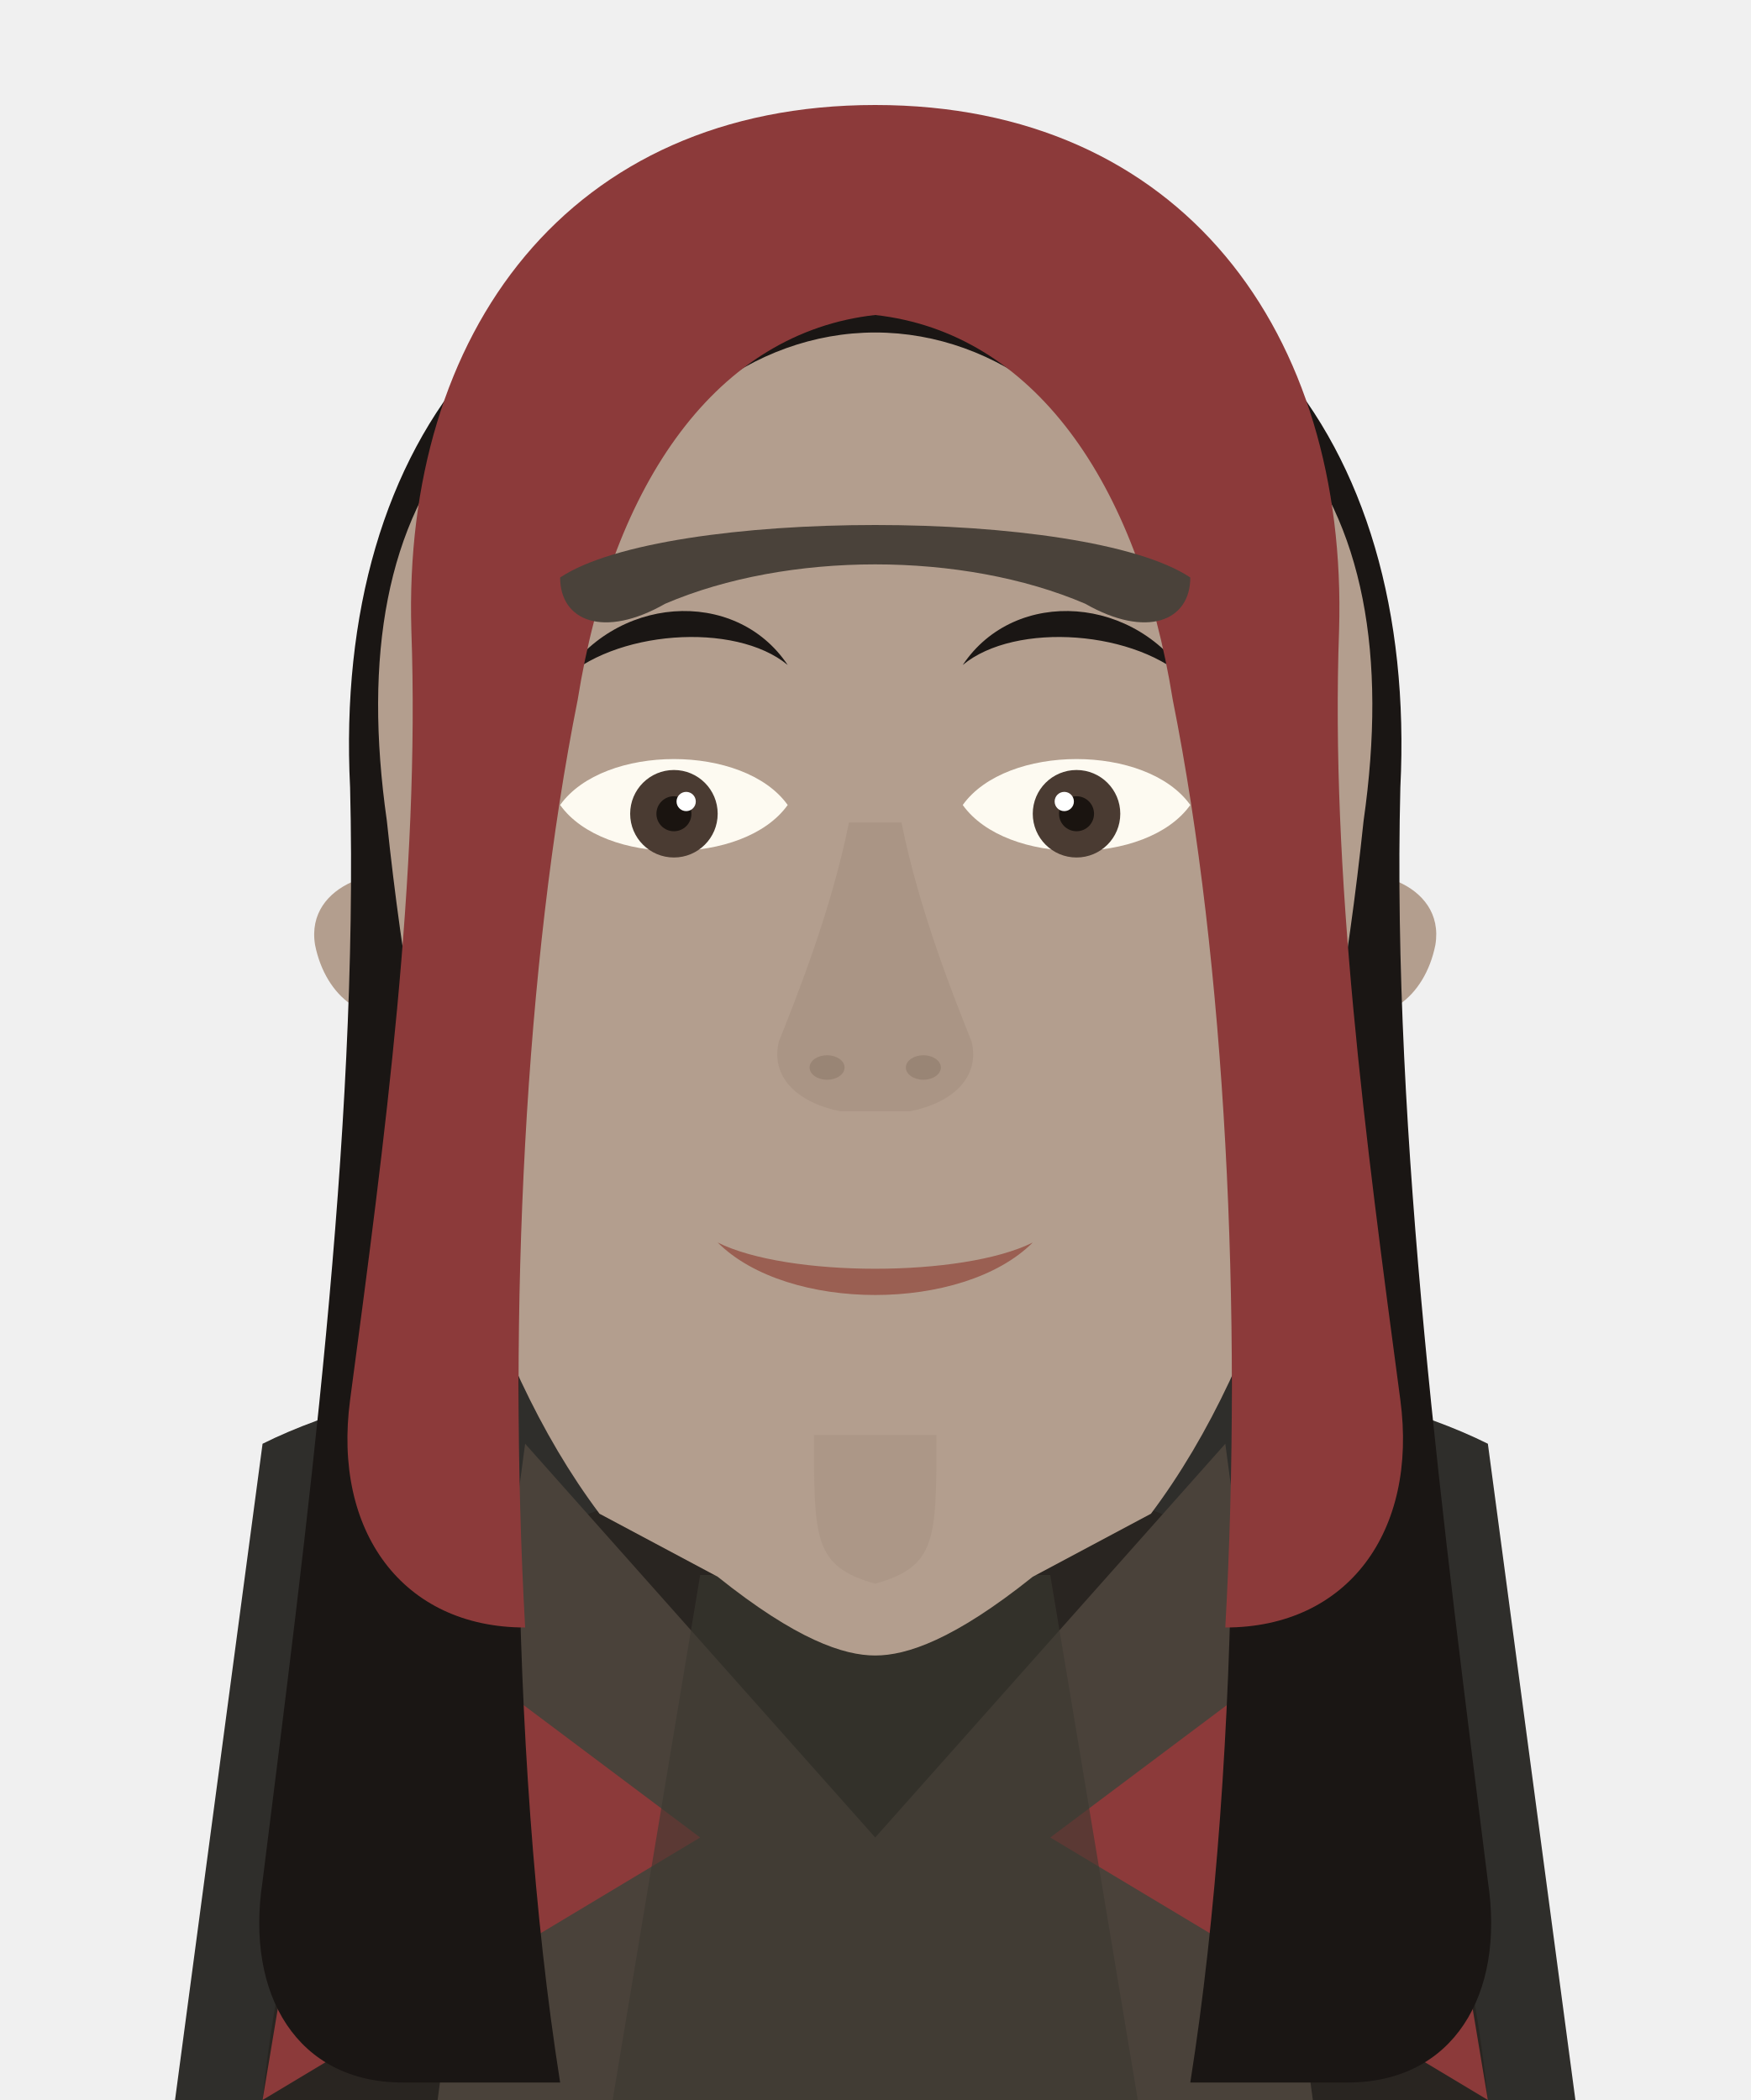
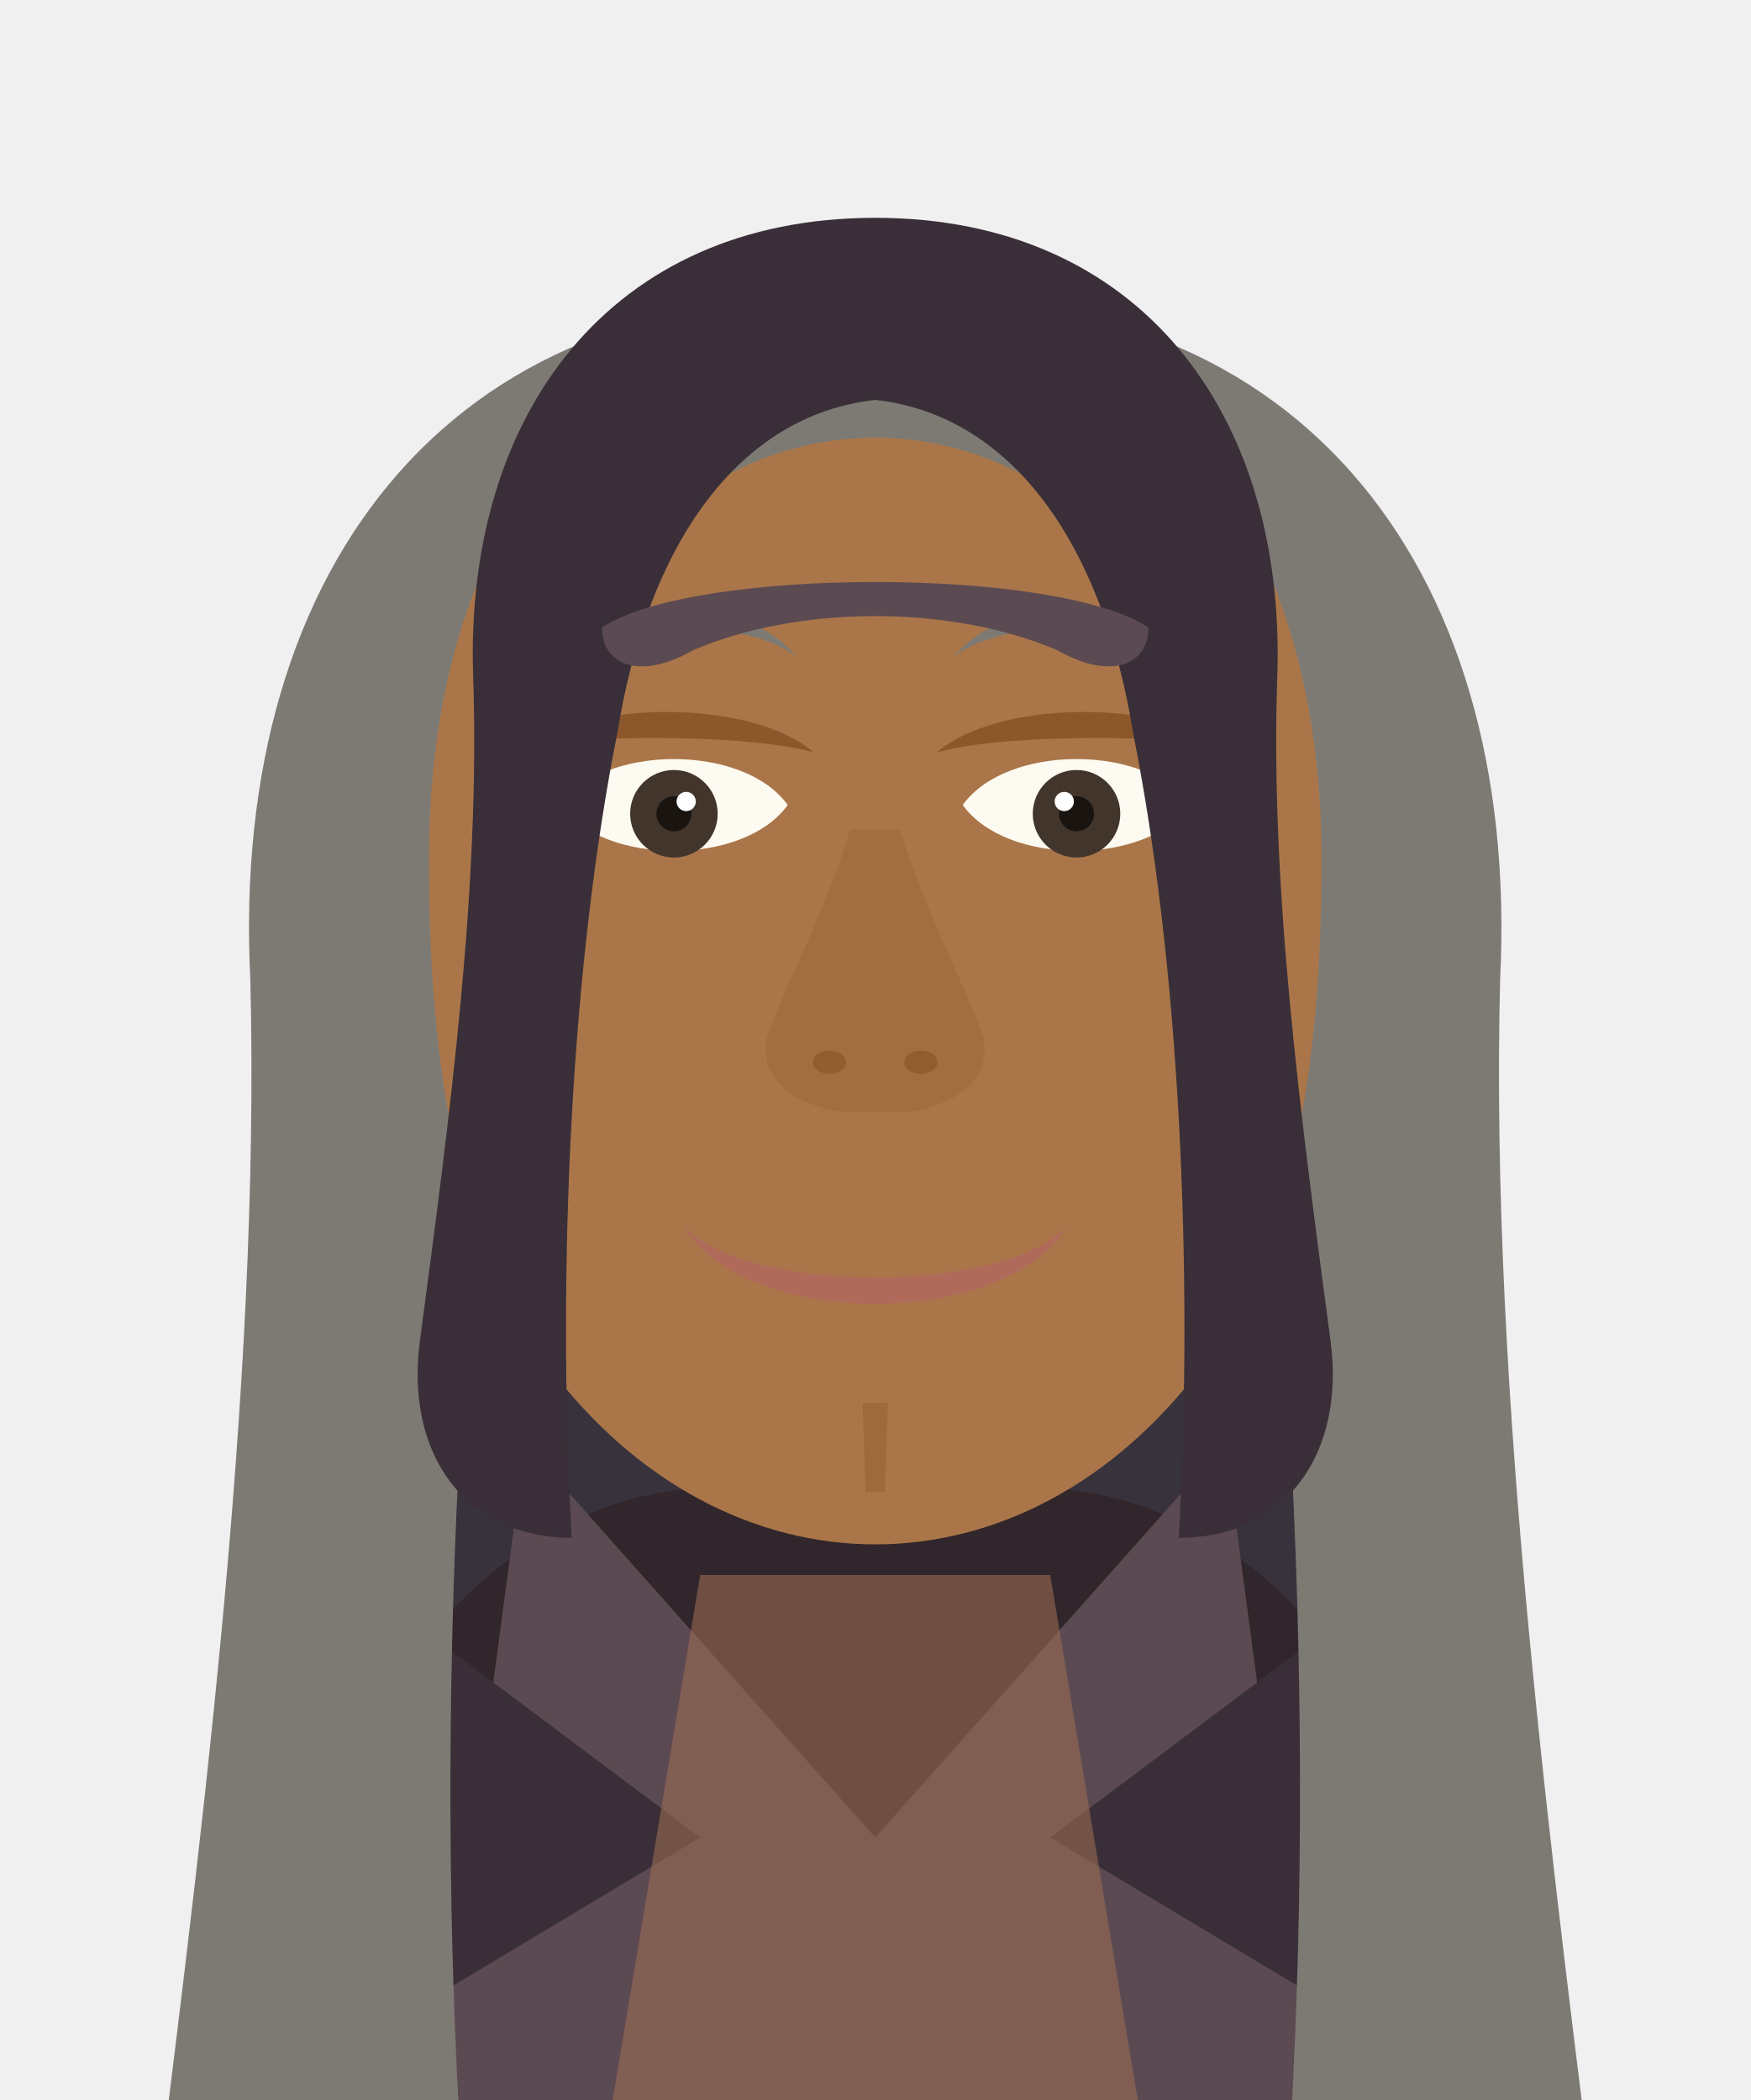
<svg xmlns="http://www.w3.org/2000/svg" viewBox="0 0 200 240" width="100%" height="100%">
-   <path d="M82,145 L82,185 C90,195 110,195 118,185 L118,145 Z" fill="#b39e8e" />
-   <path d="M82,145 L82,165 C90,175 110,175 118,165 L118,145 Z" fill="#958070" opacity="0.5" />
-   <path d="M30,240 C35,190 60,170 82,170 L118,170 C140,170 165,190 170,240 Z" fill="#b39e8e" />
-   <path d="M20,240 L30,165 C60,150 140,150 170,165 L180,240 Z" fill="#1a1815" opacity="0.9" />
-   <path d="M50,240 L60,165 L100,210 L140,165 L150,240 Z" fill="#4a423a" />
-   <path d="M30,240 L40,180 L80,210 L30,240 Z" fill="#8c3a3a" />
-   <path d="M170,240 L160,180 L120,210 L170,240 Z" fill="#8c3a3a" />
-   <path d="M70,240 L80,180 L120,180 L130,240 Z" fill="#3b3831" opacity="0.6" />
-   <g transform="translate(48, 108) scale(0.6) translate(-48, -108)">
-     <path d="M48,96 C42,92 26,96 28,108 C30,118 38,124 46,120 C48,114 48,105 48,96 Z" fill="#b39e8e" />
+   <path d="M82,145 L82,185 C90,195 110,195 118,185 L118,145 Z" fill="#aa7649" />
+   <path d="M82,145 L82,165 C90,175 110,175 118,165 L118,145 Z" fill="#8c582b" opacity="0.5" />
+   <path d="M30,240 C35,190 60,170 82,170 L118,170 C140,170 165,190 170,240 Z" fill="#aa7649" />
+   <path d="M20,240 L30,165 C60,150 140,150 170,165 L180,240 Z" fill="#241d28" opacity="0.9" />
+   <path d="M50,240 L60,165 L100,210 L140,165 L150,240 Z" fill="#5c4a52" />
+   <path d="M30,240 L40,180 L80,210 L30,240 Z" fill="#3a2f38" />
+   <path d="M170,240 L160,180 L120,210 L170,240 Z" fill="#3a2f38" />
+   <path d="M70,240 L80,180 L120,180 L130,240 Z" fill="#9a6a52" opacity="0.6" />
+   <g transform="translate(100,100) scale(0.85) translate(-100,-100)">
+     <g transform="translate(48,95) scale(0.7) translate(-48,-95)">
+       <path d="M48,95 C42,95 34,95 34,105 C34,115 42,122 48,118 C54,122 62,115 62,105 C62,95 54,95 48,95 Z" fill="#aa7649" />
+     </g>
+     <g transform="translate(152,95) scale(0.7) translate(-152,-95)">
+       <path d="M152,95 C158,95 166,95 166,105 C166,115 158,122 152,118 C146,122 138,115 138,105 C138,95 146,95 152,95 Z" fill="#aa7649" />
+     </g>
  </g>
-   <g transform="translate(152, 108) scale(0.6) translate(-152, -108)">
-     <path d="M152,96 C158,92 174,96 172,108 C170,118 162,124 154,120 C152,114 152,105 152,96 Z" fill="#b39e8e" />
+   <g transform="translate(100,100) scale(0.85) translate(-100,-100)">
+     <g transform="translate(100,30) scale(1.4) translate(-100,-30)">
+       <path d="M100,25 C60,22 38,50 40,90 C41,130 35,175 30,215 C28,228 34,238 46,238 L64,238 C58,200 58,150 62,110 C64,80 78,55 100,50 C122,55 136,80 138,110 C142,150 142,200 136,238 L154,238 C166,238 172,228 170,215 C165,175 159,130 160,90 C162,50 140,22 100,25 Z" fill="#7d7a74" />
+     </g>
  </g>
-   <path d="M100,25 C60,22 38,50 40,90 C41,130 35,175 30,215 C28,228 34,238 46,238 L64,238 C58,200 58,150 62,110 C64,80 78,55 100,50 C122,55 136,80 138,110 C142,150 142,200 136,238 L154,238 C166,238 172,228 170,215 C165,175 159,130 160,90 C162,50 140,22 100,25 Z" fill="#1a1614" />
-   <g transform="translate(100, 110) scale(0.9) translate(-100, -110)">
-     <path d="M100,25 C150,25 168,50 162,92 C158,130 150,160 135,180 L120,188 C110,196 104,198 100,198 C96,198 90,196 80,188 L65,180 C50,160 42,130 38,92 C32,50 50,25 100,25 Z" fill="#b39e8e" />
+   <g transform="translate(100,100) scale(0.85) translate(-100,-100)">
+     <path d="M100,25 C140,25 160,56 160,98 C160,126 156,150 144,166 C132,182 116,190 100,190 C84,190 68,182 56,166 C44,150 40,126 40,98 C40,56 60,25 100,25 Z" fill="#aa7649" />
  </g>
-   <g transform="translate(100, 110) scale(1) translate(-100, -110)">
-     <path d="M93,164 L107,164 C107,176 107,179 100,181 C93,179 93,176 93,164 Z" fill="#978272" opacity="0.25" />
+   <g transform="translate(100,100) scale(0.85) translate(-100,-100)">
+     <path d="M84,163 L116,163 C116,174 111,182 100,185 C89,182 84,174 84,163 Z" fill="#aa7649" />
+     <path d="M98.3,171 L101.7,171 L101.3,183 L98.7,183 Z" fill="#8e5a2d" opacity="0.45" />
  </g>
-   <path d="M82,142 C90,146 110,146 118,142 C110,150 90,150 82,142 Z" fill="#9a5f52" />
-   <g transform="translate(100,110) scale(1) translate(-100,-110)">
-     <path d="M97,94 C95,104 91,114 89,119 C88,123 91,126 96,127 L104,127 C109,126 112,123 111,119 C109,114 105,104 103,94 Z" fill="#978272" opacity="0.32" />
-     <ellipse cx="94.5" cy="122" rx="2" ry="1.4" fill="#978272" opacity="0.85" />
-     <ellipse cx="105.5" cy="122" rx="2" ry="1.4" fill="#978272" opacity="0.85" />
+   <g transform="translate(100,100) scale(0.85) translate(-100,-100)" />
+   <path d="M78,140 C85,152 115,152 122,140 C115,148 85,148 78,140 Z" fill="#b06a5a" />
+   <g transform="translate(100,110) scale(0.95) translate(-100,-110)">
+     <path d="M97,94 C94,104 89,113 87,119 C86,124 90,127 96,128 L104,128 C110,127 114,124 113,119 C111,113 106,104 103,94 Z" fill="#8e5a2d" opacity="0.32" />
+     <ellipse cx="94.5" cy="122" rx="2" ry="1.4" fill="#8e5a2d" opacity="0.85" />
+     <ellipse cx="105.5" cy="122" rx="2" ry="1.4" fill="#8e5a2d" opacity="0.85" />
  </g>
-   <path d="M64,78 C70,68 84,67 90,76 C84,71 70,72 64,78 Z" fill="#1a1614" />
+   <path d="M62,80 C69,68 84,67 91,75 C84,70 69,71 62,80 Z" fill="#7d7a74" />
  <g transform="translate(200,0) scale(-1,1)">
-     <path d="M64,78 C70,68 84,67 90,76 C84,71 70,72 64,78 Z" fill="#1a1614" />
+     <path d="M62,80 C69,68 84,67 91,75 C84,70 69,71 62,80 Z" fill="#7d7a74" />
  </g>
  <path d="M64,92 C69,85 85,85 90,92 C85,99 69,99 64,92 Z" fill="#fdfaf1" />
-   <circle cx="77" cy="93" r="5" fill="#4a3b32" />
+   <circle cx="77" cy="93" r="5" fill="#42352b" />
  <circle cx="77" cy="93" r="2" fill="#1a1410" />
  <circle cx="78.4" cy="91.6" r="1.1" fill="#ffffff" />
+   <path d="M61,85 C68,80 86,80 93,86 C86,84 70,84 61,85 Z" fill="#8c582b" />
  <g transform="translate(200,0) scale(-1,1)">
    <path d="M64,92 C69,85 85,85 90,92 C85,99 69,99 64,92 Z" fill="#fdfaf1" />
-     <circle cx="77" cy="93" r="5" fill="#4a3b32" />
+     <circle cx="77" cy="93" r="5" fill="#42352b" />
    <circle cx="77" cy="93" r="2" fill="#1a1410" />
    <circle cx="78.4" cy="91.6" r="1.1" fill="#ffffff" />
+     <path d="M61,85 C68,80 86,80 93,86 C86,84 70,84 61,85 Z" fill="#8c582b" />
  </g>
-   <path d="M100,26 C132,26 148,46 147,72 C147,62 142,54 135,50 C136,56 134,61 131,63 C127,48 114,38 100,38 C86,38 73,48 69,63 C66,61 64,56 65,50 C58,54 53,62 53,72 C52,46 68,26 100,26 Z" fill="#1a1614" />
-   <path d="M100,12 C65,12 46,38 47,72 C48,100 44,130 40,160 C38,175 46,186 60,186 C58,150 60,110 66,80 C70,55 82,38 100,36 C118,38 130,55 134,80 C140,110 142,150 140,186 C154,186 162,175 160,160 C156,130 152,100 153,72 C154,38 135,12 100,12 Z" fill="#8c3a3a" />
-   <path d="M64,66 C76,58 124,58 136,66 C136,71 131,73 124,69 C110,63 90,63 76,69 C69,73 64,71 64,66 Z" fill="#4a423a" />
+   <g transform="translate(100,100) scale(0.85) translate(-100,-100)">
+     <g transform="translate(100,30) scale(1.4) translate(-100,-30)">
+       <path d="M100,26 C132,26 148,46 147,72 C147,62 142,54 135,50 C136,56 134,61 131,63 C127,48 114,38 100,38 C86,38 73,48 69,63 C66,61 64,56 65,50 C58,54 53,62 53,72 C52,46 68,26 100,26 Z" fill="#7d7a74" />
+     </g>
+   </g>
+   <g transform="translate(100,100) scale(0.85) translate(-100,-100)">
+     <g transform="translate(100,30) scale(1.02) translate(-100,-30)">
+       <path d="M100,12 C65,12 46,38 47,72 C48,100 44,130 40,160 C38,175 46,186 60,186 C58,150 60,110 66,80 C70,55 82,38 100,36 C118,38 130,55 134,80 C140,110 142,150 140,186 C154,186 162,175 160,160 C156,130 152,100 153,72 C154,38 135,12 100,12 Z" fill="#3a2f38" />
+       <path d="M64,66 C76,58 124,58 136,66 C136,71 131,73 124,69 C110,63 90,63 76,69 C69,73 64,71 64,66 Z" fill="#5c4a52" />
+     </g>
+   </g>
</svg>
